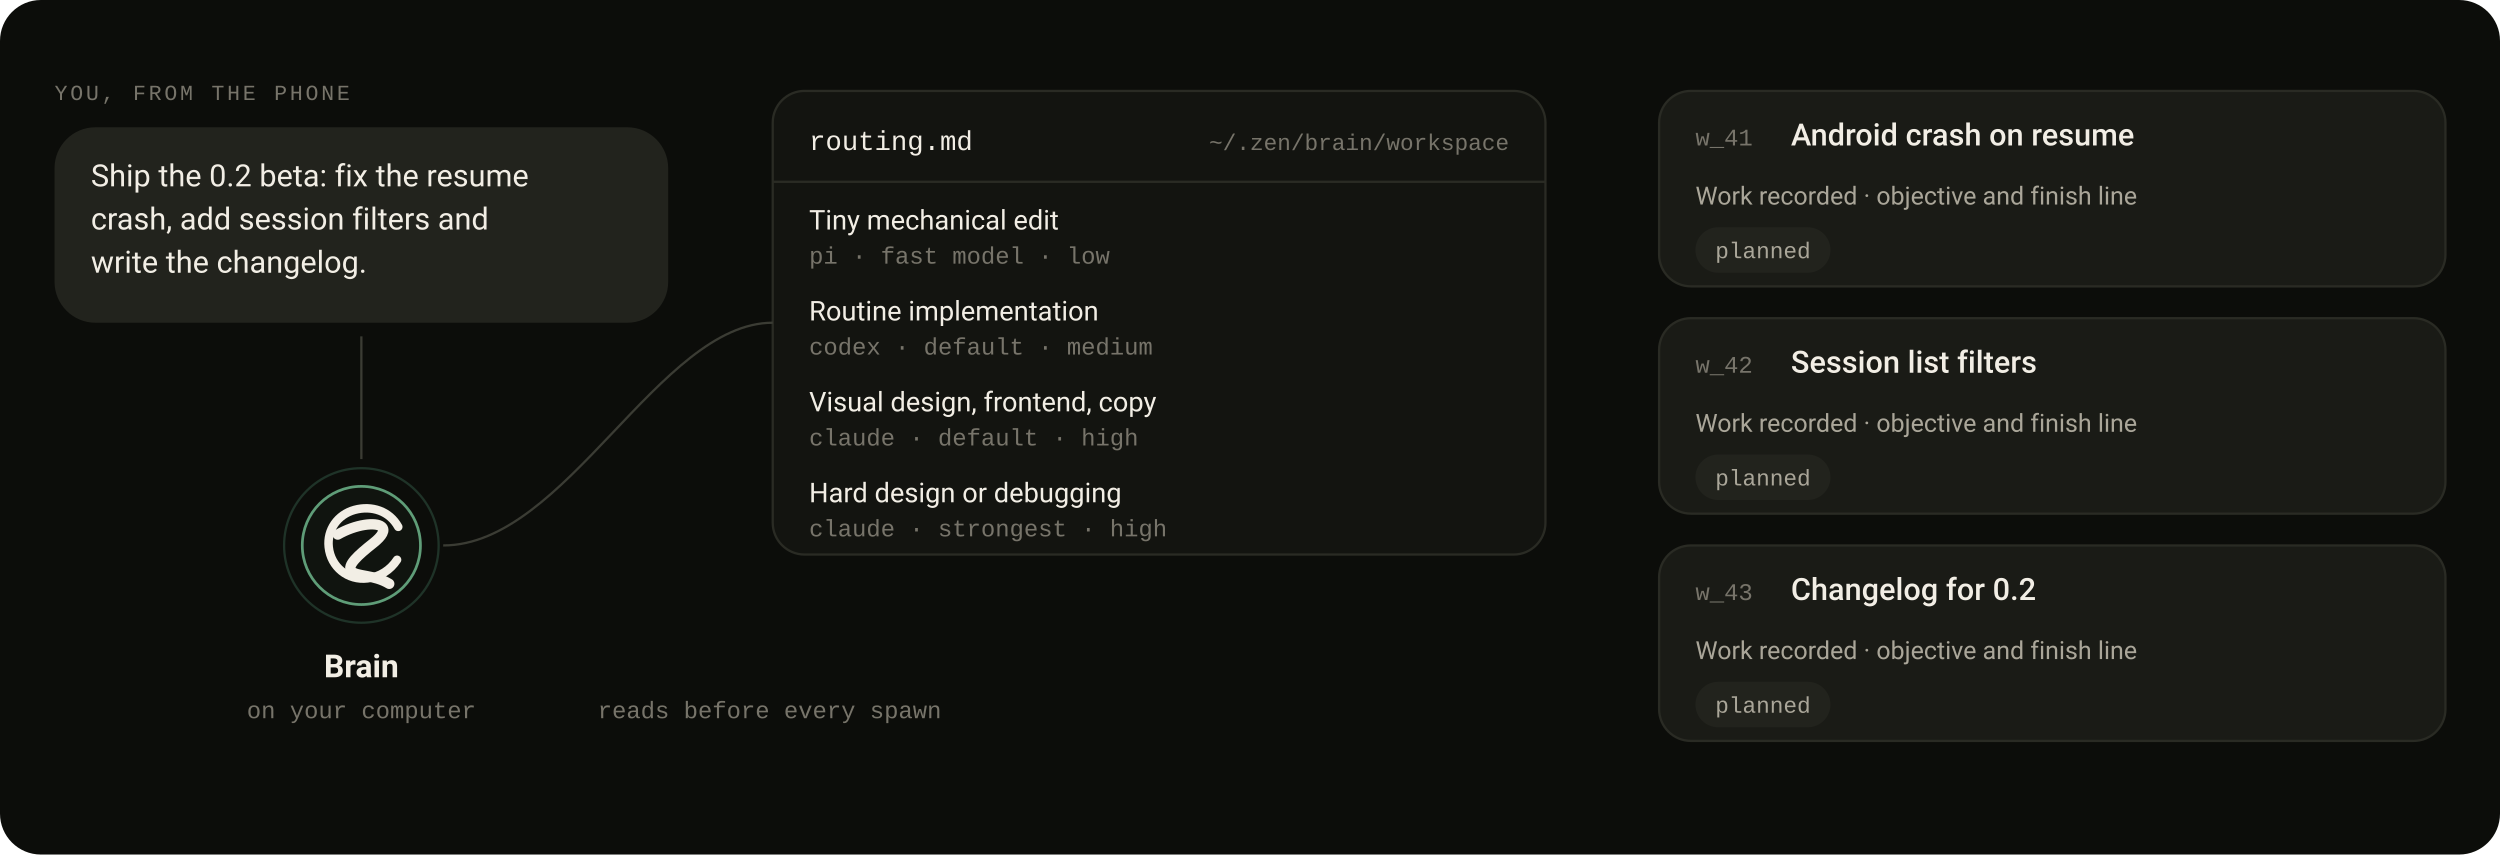
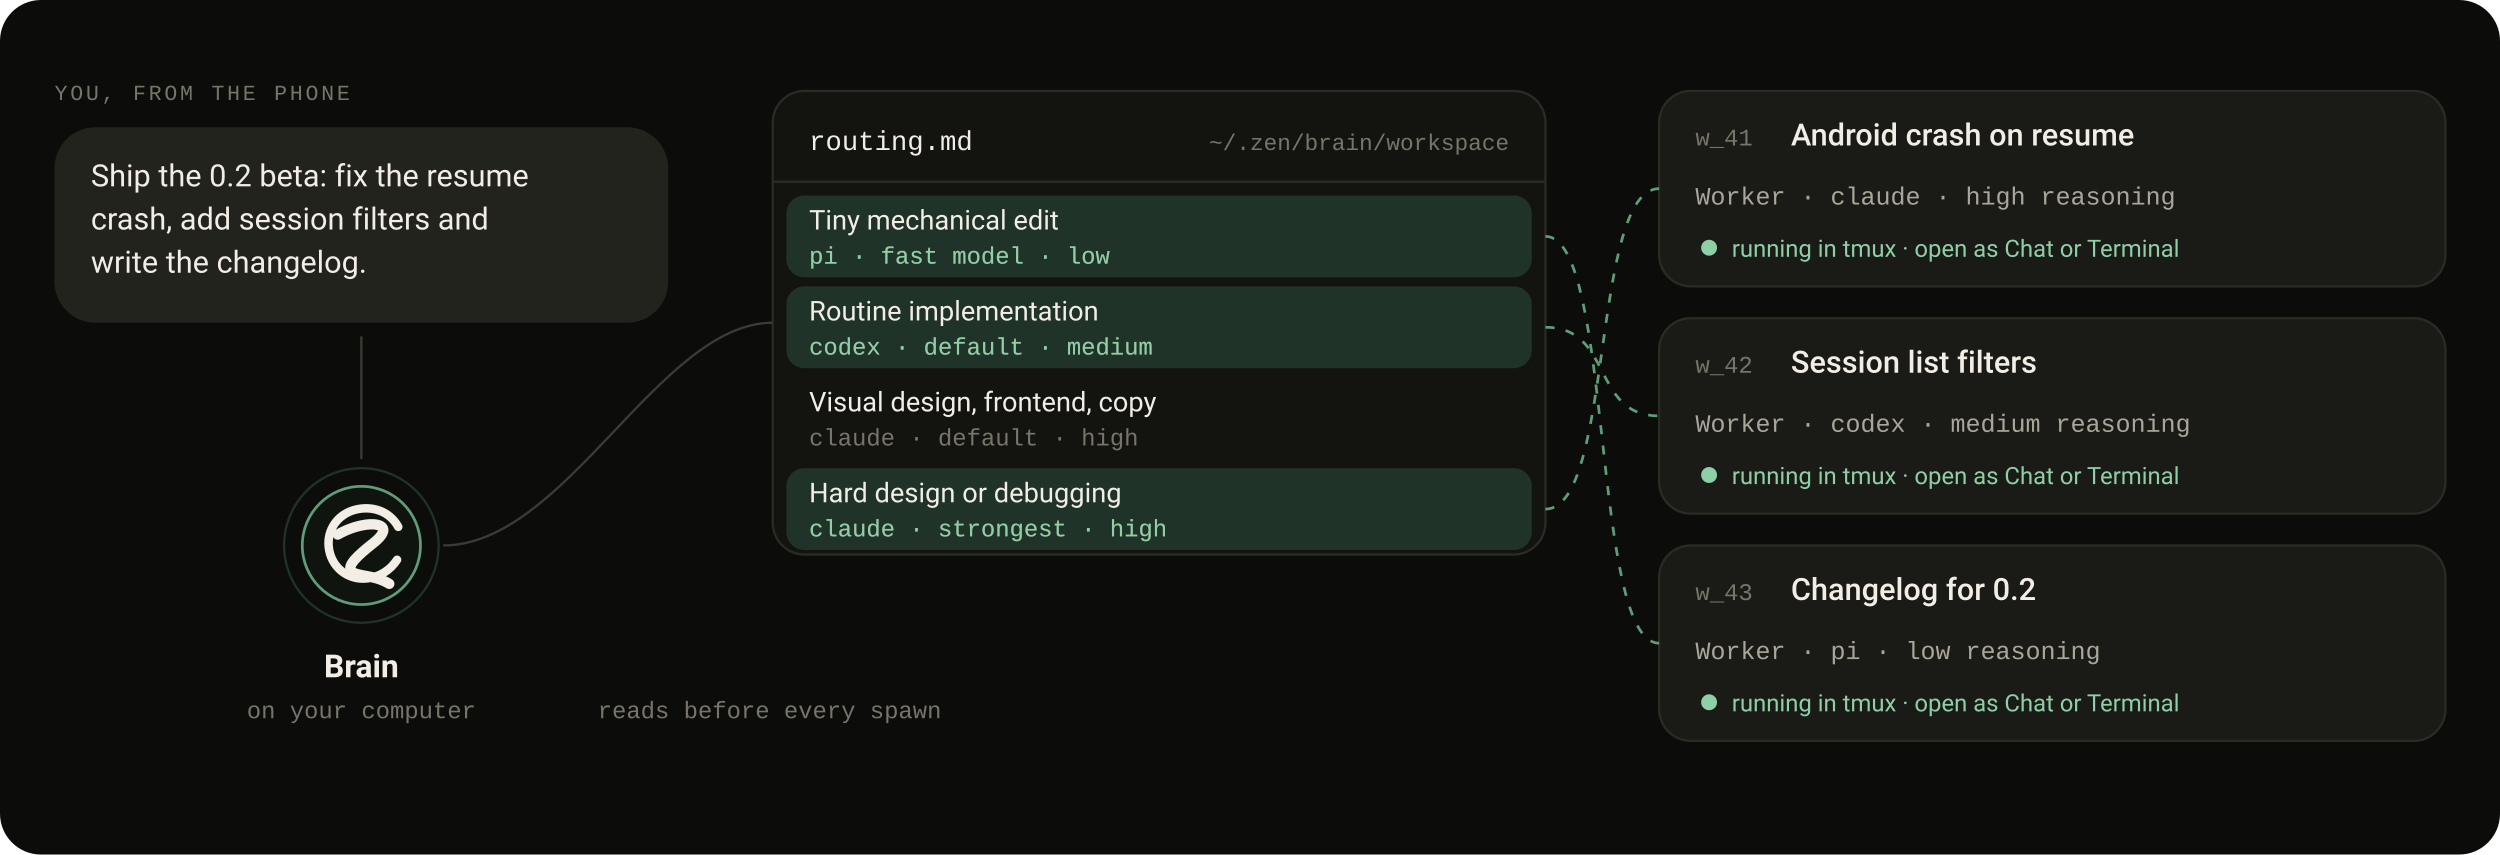
- <svg xmlns="http://www.w3.org/2000/svg" class="bw" viewBox="0 0 1100 376" width="1100" height="376" role="img" aria-labelledby="bw-t bw-d" fill="none">
+ <svg xmlns="http://www.w3.org/2000/svg" data-state="2" class="bw" viewBox="0 0 1100 376" width="1100" height="376" role="img" aria-labelledby="bw-t bw-d" fill="none">
  <style>.bw text{font-family:Archivo,ui-sans-serif,system-ui,-apple-system,"Segoe UI",Roboto,Helvetica,Arial,sans-serif;white-space:pre}.bw .m{font-family:"Geist Mono",ui-monospace,SFMono-Regular,Menlo,Consolas,"Liberation Mono",monospace}.bw .st{opacity:0;transition:opacity .4s ease}.bw:not([data-state]) .s1,.bw[data-state="1"] .s1,.bw[data-state="2"] .s2,.bw[data-state="3"] .s3{opacity:1}@media (prefers-reduced-motion:reduce){.bw .st{transition:none}}
.bw .flow{stroke-dasharray:4 5;animation:bw-f 1.6s linear infinite}
@keyframes bw-f{to{stroke-dashoffset:-18}}
@media (prefers-reduced-motion:reduce){.bw .flow{animation:none}}
</style>
  <rect class="bg" width="1100" height="376" rx="18" fill="#0c0d0a" />
  <text x="24" y="44" font-size="9.5" fill="#77746a" class="m" letter-spacing="1.2">YOU, FROM THE PHONE</text>
  <rect x="24" y="56" width="270" height="86" rx="18" fill="#22231d" />
  <text x="40" y="82" font-size="13.5" fill="#f2eee5">Ship the 0.2 beta: fix the resume</text>
  <text x="40" y="101" font-size="13.5" fill="#f2eee5">crash, add session filters and</text>
  <text x="40" y="120" font-size="13.5" fill="#f2eee5">write the changelog.</text>
  <circle cx="159" cy="240" r="34" fill="none" stroke="#1f3328" stroke-width="1" />
  <circle cx="159" cy="240" r="26" fill="#10140f" stroke="#5f9d78" stroke-width="1.2" />
  <g transform="translate(129.1 210.1) scale(0.0583984)" fill="none" stroke="#f2eee5" stroke-linecap="round" stroke-linejoin="round">
    <path d="M790 372C724 252 590 209 461 244C334 279 252 393 266 524C282 675 411 778 558 760C650 749 731 697 781 620" stroke-width="64" />
    <path d="M334 430C470 352 622 334 665 371C694 396 671 440 601 495C486 586 401 663 437 705C472 747 606 730 722 801" stroke-width="78" />
  </g>
  <text x="159" y="298" font-size="14" fill="#f2eee5" font-weight="600" text-anchor="middle">Brain</text>
  <text x="159" y="316" font-size="10.5" fill="#77746a" text-anchor="middle" class="m">on your computer</text>
  <path d="M159 148L159 202" stroke="#3b3c34" stroke-width="1" />
  <rect x="340" y="40" width="340" height="204" rx="14" fill="#131410" stroke="#2a2b24" stroke-width="1" />
  <text x="356" y="66" font-size="12" fill="#f2eee5" font-weight="500" class="m">routing.md</text>
  <text x="664" y="66" font-size="10" fill="#77746a" text-anchor="end" class="m">~/.zen/brain/workspace</text>
  <path d="M340 80L680 80" stroke="#2a2b24" stroke-width="1" />
  <rect x="346" y="86" width="328" height="36" rx="8" fill="#1f3328" class="st s2 s3" />
  <text x="356" y="101" font-size="12" fill="#f2eee5">Tiny mechanical edit</text>
  <text x="356" y="116" font-size="10.5" fill="#77746a" class="m">pi · fast model · low</text>
  <text x="356" y="116" font-size="10.5" fill="#8fcfa6" class="m st s2 s3">pi · fast model · low</text>
  <rect x="346" y="126" width="328" height="36" rx="8" fill="#1f3328" class="st s2 s3" />
  <text x="356" y="141" font-size="12" fill="#f2eee5">Routine implementation</text>
  <text x="356" y="156" font-size="10.5" fill="#77746a" class="m">codex · default · medium</text>
  <text x="356" y="156" font-size="10.5" fill="#8fcfa6" class="m st s2 s3">codex · default · medium</text>
  <text x="356" y="181" font-size="12" fill="#f2eee5">Visual design, frontend, copy</text>
  <text x="356" y="196" font-size="10.5" fill="#77746a" class="m">claude · default · high</text>
  <rect x="346" y="206" width="328" height="36" rx="8" fill="#1f3328" class="st s2 s3" />
  <text x="356" y="221" font-size="12" fill="#f2eee5">Hard design or debugging</text>
  <text x="356" y="236" font-size="10.5" fill="#77746a" class="m">claude · strongest · high</text>
  <text x="356" y="236" font-size="10.5" fill="#8fcfa6" class="m st s2 s3">claude · strongest · high</text>
  <rect x="730" y="40" width="346" height="86" rx="14" fill="#1a1b16" stroke="#2a2b24" stroke-width="1" />
  <text x="746" y="64" font-size="10.5" fill="#77746a" class="m">w_41</text>
  <text x="788" y="64" font-size="13.5" fill="#f2eee5" font-weight="500">Android crash on resume</text>
  <g class="st s1">
    <text x="746" y="90" font-size="11" fill="#aaa699">Work recorded · objective and finish line</text>
    <rect x="746" y="100" width="59.4" height="20" rx="10" fill="#22231d" />
    <text x="775.7" y="113.6" font-size="10" fill="#aaa699" font-weight="500" text-anchor="middle" class="m">planned</text>
  </g>
  <g class="st s2">
    <text x="746" y="90" font-size="11" fill="#aaa699" class="m">Worker · claude · high reasoning</text>
    <circle cx="752" cy="109" r="3.5" fill="#8fcfa6" />
    <text x="762" y="113" font-size="10.5" fill="#8fcfa6">running in tmux · open as Chat or Terminal</text>
  </g>
  <g class="st s3">
    <text x="746" y="90" font-size="11" fill="#aaa699">diff + repro checked</text>
    <rect x="746" y="100" width="9" height="9" rx="2" fill="#5ec4b6" />
    <text x="762" y="109" font-size="11" fill="#5ec4b6" class="m">accepted</text>
  </g>
  <path d="M680 224C710 224,700 83,730 83" fill="none" stroke="#5f9d78" stroke-width="1.2" class="st s2 flow" />
  <path d="M680 224C710 224,700 83,730 83" fill="none" stroke="#3b3c34" stroke-width="1" class="st s3" />
  <rect x="730" y="140" width="346" height="86" rx="14" fill="#1a1b16" stroke="#2a2b24" stroke-width="1" />
  <text x="746" y="164" font-size="10.5" fill="#77746a" class="m">w_42</text>
  <text x="788" y="164" font-size="13.5" fill="#f2eee5" font-weight="500">Session list filters</text>
  <g class="st s1">
    <text x="746" y="190" font-size="11" fill="#aaa699">Work recorded · objective and finish line</text>
    <rect x="746" y="200" width="59.4" height="20" rx="10" fill="#22231d" />
    <text x="775.7" y="213.6" font-size="10" fill="#aaa699" font-weight="500" text-anchor="middle" class="m">planned</text>
  </g>
  <g class="st s2">
    <text x="746" y="190" font-size="11" fill="#aaa699" class="m">Worker · codex · medium reasoning</text>
    <circle cx="752" cy="209" r="3.5" fill="#8fcfa6" />
    <text x="762" y="213" font-size="10.5" fill="#8fcfa6">running in tmux · open as Chat or Terminal</text>
  </g>
  <g class="st s3">
    <text x="746" y="190" font-size="11" fill="#aaa699">no test for the filter state</text>
    <rect x="746" y="200" width="9" height="9" rx="2" fill="#e2b45c" />
    <text x="762" y="209" font-size="11" fill="#e2b45c" class="m">sent back · add a test</text>
  </g>
  <path d="M680 144C710 144,700 183,730 183" fill="none" stroke="#5f9d78" stroke-width="1.2" class="st s2 flow" />
  <path d="M680 144C710 144,700 183,730 183" fill="none" stroke="#3b3c34" stroke-width="1" class="st s3" />
  <rect x="730" y="240" width="346" height="86" rx="14" fill="#1a1b16" stroke="#2a2b24" stroke-width="1" />
  <text x="746" y="264" font-size="10.5" fill="#77746a" class="m">w_43</text>
  <text x="788" y="264" font-size="13.5" fill="#f2eee5" font-weight="500">Changelog for 0.2</text>
  <g class="st s1">
    <text x="746" y="290" font-size="11" fill="#aaa699">Work recorded · objective and finish line</text>
    <rect x="746" y="300" width="59.4" height="20" rx="10" fill="#22231d" />
    <text x="775.7" y="313.6" font-size="10" fill="#aaa699" font-weight="500" text-anchor="middle" class="m">planned</text>
  </g>
  <g class="st s2">
    <text x="746" y="290" font-size="11" fill="#aaa699" class="m">Worker · pi · low reasoning</text>
    <circle cx="752" cy="309" r="3.5" fill="#8fcfa6" />
    <text x="762" y="313" font-size="10.5" fill="#8fcfa6">running in tmux · open as Chat or Terminal</text>
  </g>
  <g class="st s3">
    <text x="746" y="290" font-size="11" fill="#aaa699">matches the merged commits</text>
    <rect x="746" y="300" width="9" height="9" rx="2" fill="#5ec4b6" />
    <text x="762" y="309" font-size="11" fill="#5ec4b6" class="m">accepted</text>
  </g>
  <path d="M680 104C710 104,700 283,730 283" fill="none" stroke="#5f9d78" stroke-width="1.2" class="st s2 flow" />
  <path d="M680 104C710 104,700 283,730 283" fill="none" stroke="#3b3c34" stroke-width="1" class="st s3" />
  <path d="M195 240C249 240,290 142.0,340 142.0" fill="none" stroke="#3b3c34" stroke-width="1" />
  <text x="263" y="316" font-size="10.5" fill="#77746a" class="m">reads before every spawn</text>
  <text x="24" y="358" font-size="11" fill="#77746a" class="st s3">Only Brain or you can close Work. An exited process never counts as done.</text>
</svg>
